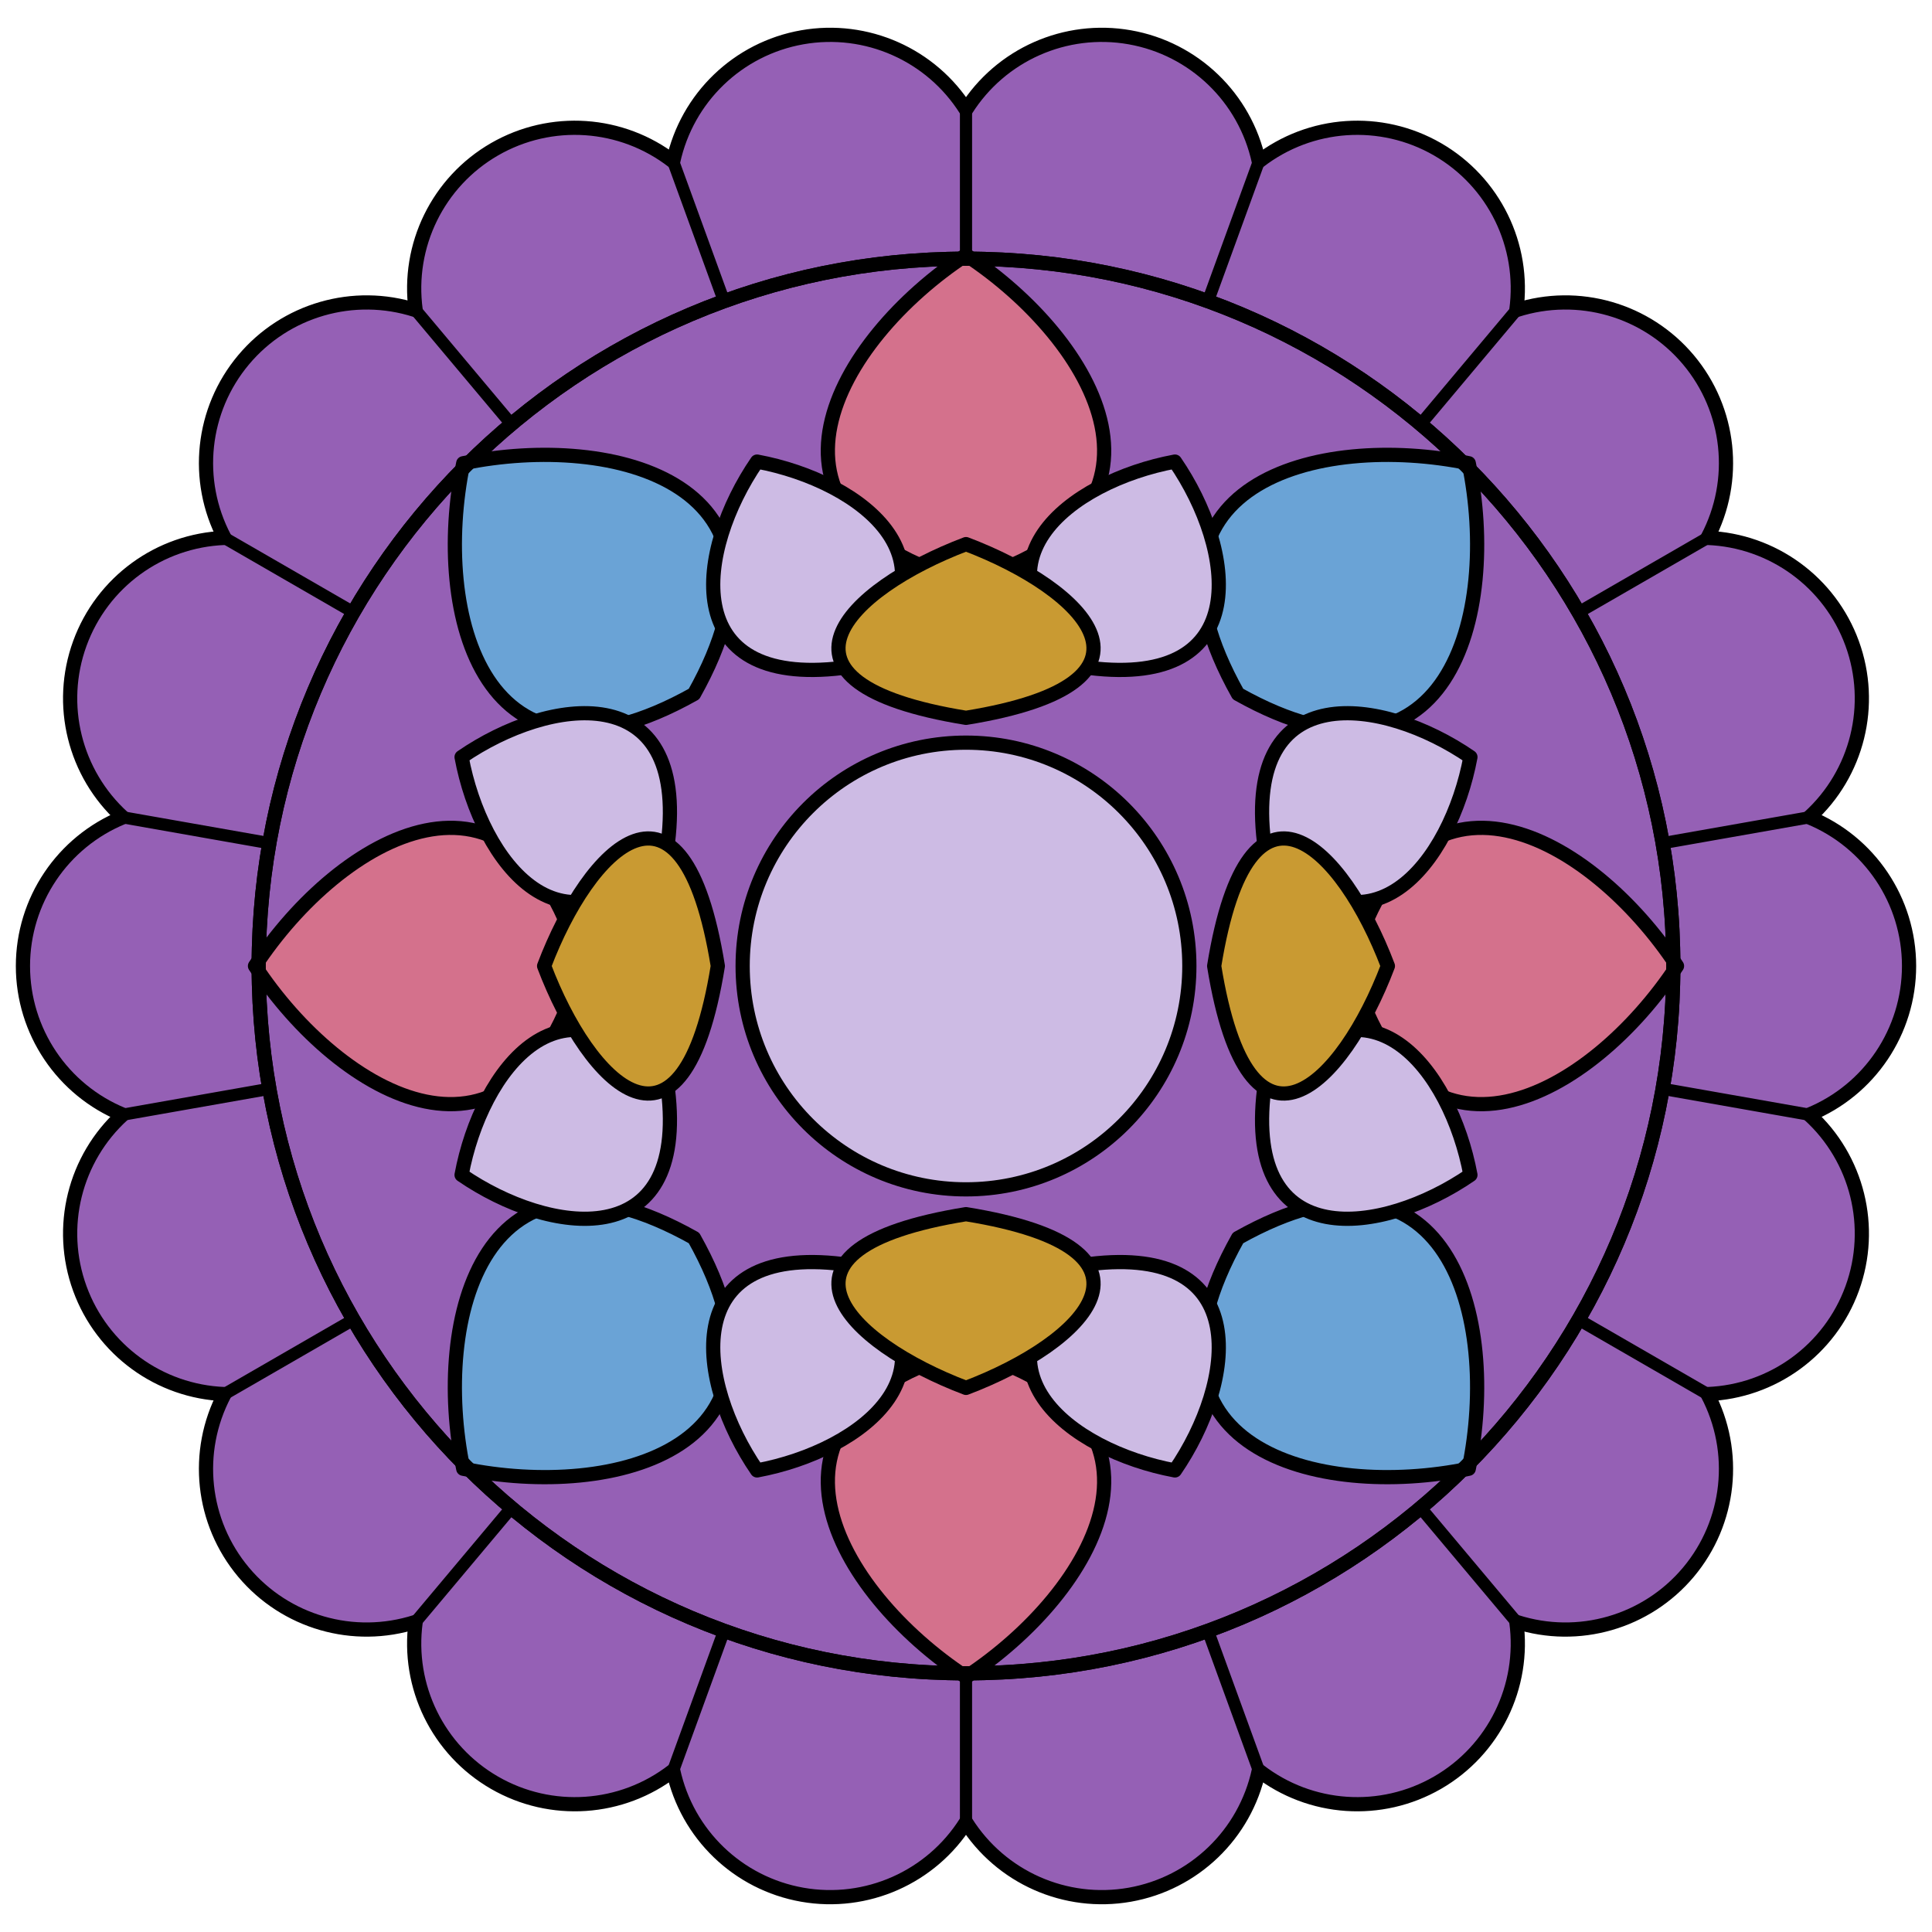
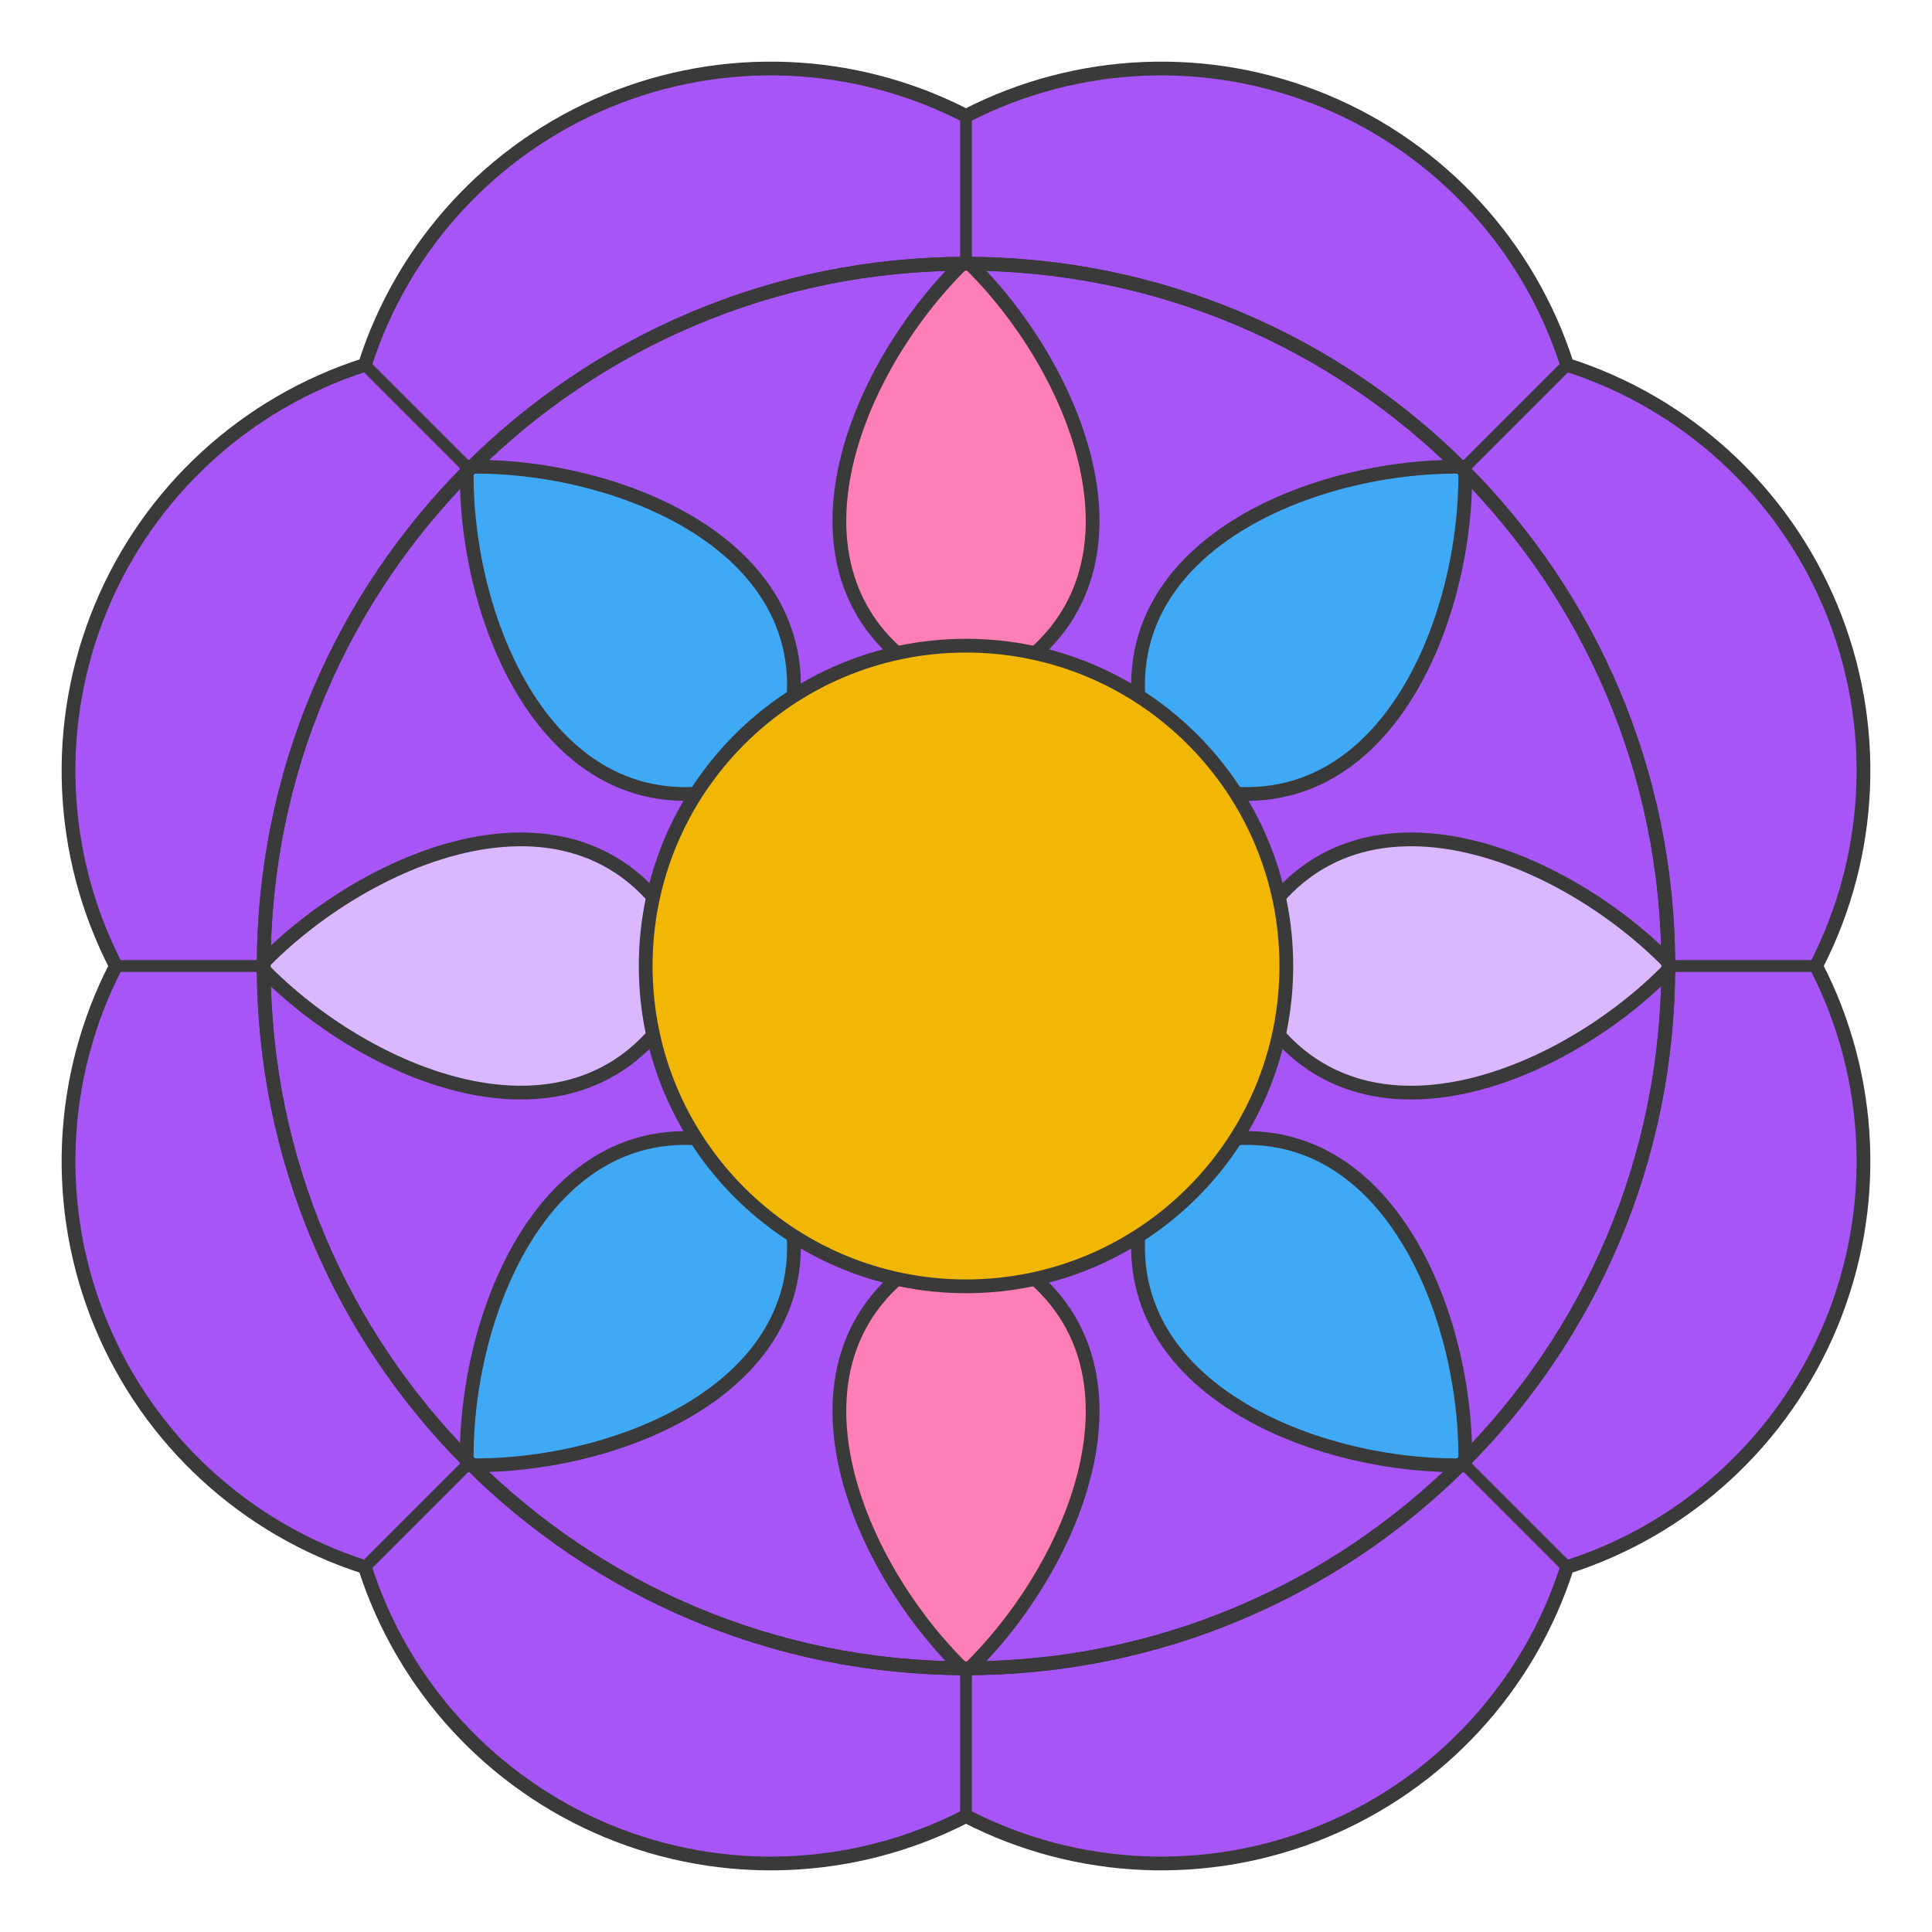
- <svg xmlns="http://www.w3.org/2000/svg" width="168mm" height="168mm" viewBox="-84 -84 168 168">
-   <g transform="scale(1.079)">
-     <path d="M0,-69 A12.943,12.943 0 0 1 23.599,-64.839 A12.943,12.943 0 0 1 44.352,-52.857 A12.943,12.943 0 0 1 59.756,-34.5 A12.943,12.943 0 0 1 67.952,-11.982 A12.943,12.943 0 0 1 67.952,11.982 A12.943,12.943 0 0 1 59.756,34.5 A12.943,12.943 0 0 1 44.352,52.857 A12.943,12.943 0 0 1 23.599,64.839 A12.943,12.943 0 0 1 0,69 A12.943,12.943 0 0 1 -23.599,64.839 A12.943,12.943 0 0 1 -44.352,52.857 A12.943,12.943 0 0 1 -59.756,34.5 A12.943,12.943 0 0 1 -67.952,11.982 A12.943,12.943 0 0 1 -67.952,-11.982 A12.943,12.943 0 0 1 -59.756,-34.5 A12.943,12.943 0 0 1 -44.352,-52.857 A12.943,12.943 0 0 1 -23.599,-64.839 A12.943,12.943 0 0 1 0,-69 Z" fill="#9560B5" stroke="#000000" stroke-width="1.145" stroke-linejoin="round" stroke-linecap="round" />
-     <path d="M0,-57 L0,-69" fill="none" stroke="#000000" stroke-width="0.981" stroke-linejoin="round" stroke-linecap="round" />
-     <path d="M19.495,-53.562 L23.599,-64.839" fill="none" stroke="#000000" stroke-width="0.981" stroke-linejoin="round" stroke-linecap="round" />
-     <path d="M36.639,-43.665 L44.352,-52.857" fill="none" stroke="#000000" stroke-width="0.981" stroke-linejoin="round" stroke-linecap="round" />
-     <path d="M49.363,-28.5 L59.756,-34.5" fill="none" stroke="#000000" stroke-width="0.981" stroke-linejoin="round" stroke-linecap="round" />
-     <path d="M56.134,-9.898 L67.952,-11.982" fill="none" stroke="#000000" stroke-width="0.981" stroke-linejoin="round" stroke-linecap="round" />
-     <path d="M56.134,9.898 L67.952,11.982" fill="none" stroke="#000000" stroke-width="0.981" stroke-linejoin="round" stroke-linecap="round" />
-     <path d="M49.363,28.5 L59.756,34.5" fill="none" stroke="#000000" stroke-width="0.981" stroke-linejoin="round" stroke-linecap="round" />
-     <path d="M36.639,43.665 L44.352,52.857" fill="none" stroke="#000000" stroke-width="0.981" stroke-linejoin="round" stroke-linecap="round" />
-     <path d="M19.495,53.562 L23.599,64.839" fill="none" stroke="#000000" stroke-width="0.981" stroke-linejoin="round" stroke-linecap="round" />
-     <path d="M0,57 L0,69" fill="none" stroke="#000000" stroke-width="0.981" stroke-linejoin="round" stroke-linecap="round" />
-     <path d="M-19.495,53.562 L-23.599,64.839" fill="none" stroke="#000000" stroke-width="0.981" stroke-linejoin="round" stroke-linecap="round" />
-     <path d="M-36.639,43.665 L-44.352,52.857" fill="none" stroke="#000000" stroke-width="0.981" stroke-linejoin="round" stroke-linecap="round" />
-     <path d="M-49.363,28.5 L-59.756,34.5" fill="none" stroke="#000000" stroke-width="0.981" stroke-linejoin="round" stroke-linecap="round" />
-     <path d="M-56.134,9.898 L-67.952,11.982" fill="none" stroke="#000000" stroke-width="0.981" stroke-linejoin="round" stroke-linecap="round" />
-     <path d="M-56.134,-9.898 L-67.952,-11.982" fill="none" stroke="#000000" stroke-width="0.981" stroke-linejoin="round" stroke-linecap="round" />
-     <path d="M-49.363,-28.5 L-59.756,-34.5" fill="none" stroke="#000000" stroke-width="0.981" stroke-linejoin="round" stroke-linecap="round" />
-     <path d="M-36.639,-43.665 L-44.352,-52.857" fill="none" stroke="#000000" stroke-width="0.981" stroke-linejoin="round" stroke-linecap="round" />
-     <path d="M-19.495,-53.562 L-23.599,-64.839" fill="none" stroke="#000000" stroke-width="0.981" stroke-linejoin="round" stroke-linecap="round" />
-     <circle cx="0" cy="0" r="57" fill="#9560B5" stroke="#000000" stroke-width="1.145" stroke-linejoin="round" stroke-linecap="round" />
+ <svg xmlns="http://www.w3.org/2000/svg" width="130mm" height="130mm" viewBox="-65 -65 130 130">
+   <g transform="scale(0.829)">
+     <path d="M0,-69 A34.579,34.579 0 0 1 48.79,-48.79 A34.579,34.579 0 0 1 69,0 A34.579,34.579 0 0 1 48.79,48.79 A34.579,34.579 0 0 1 0,69 A34.579,34.579 0 0 1 -48.79,48.79 A34.579,34.579 0 0 1 -69,0 A34.579,34.579 0 0 1 -48.79,-48.79 A34.579,34.579 0 0 1 0,-69 Z" fill="#A855F7" stroke="#3A3A3A" stroke-width="1.117" stroke-linejoin="round" stroke-linecap="round" />
+     <path d="M0,-57 L0,-69" fill="none" stroke="#3A3A3A" stroke-width="0.958" stroke-linejoin="round" stroke-linecap="round" />
+     <path d="M40.305,-40.305 L48.79,-48.79" fill="none" stroke="#3A3A3A" stroke-width="0.958" stroke-linejoin="round" stroke-linecap="round" />
+     <path d="M57,0 L69,0" fill="none" stroke="#3A3A3A" stroke-width="0.958" stroke-linejoin="round" stroke-linecap="round" />
+     <path d="M40.305,40.305 L48.79,48.79" fill="none" stroke="#3A3A3A" stroke-width="0.958" stroke-linejoin="round" stroke-linecap="round" />
+     <path d="M0,57 L0,69" fill="none" stroke="#3A3A3A" stroke-width="0.958" stroke-linejoin="round" stroke-linecap="round" />
+     <path d="M-40.305,40.305 L-48.79,48.79" fill="none" stroke="#3A3A3A" stroke-width="0.958" stroke-linejoin="round" stroke-linecap="round" />
+     <path d="M-57,0 L-69,0" fill="none" stroke="#3A3A3A" stroke-width="0.958" stroke-linejoin="round" stroke-linecap="round" />
+     <path d="M-40.305,-40.305 L-48.79,-48.79" fill="none" stroke="#3A3A3A" stroke-width="0.958" stroke-linejoin="round" stroke-linecap="round" />
+     <circle cx="0" cy="0" r="57" fill="#A855F7" stroke="#3A3A3A" stroke-width="1.117" stroke-linejoin="round" stroke-linecap="round" />
    <g class="petalo">
-       <path d="M0,-31 C18.72,-36.26 10.4,-50.462 0,-57.3 C-10.4,-50.462 -18.72,-36.26 0,-31 Z" fill="#D4718C" stroke="#000000" stroke-width="1.145" stroke-linejoin="round" stroke-linecap="round" />
+       <path d="M0,-22 C17.28,-29.06 9.6,-48.122 0,-57.3 C-9.6,-48.122 -17.28,-29.06 0,-22 Z" fill="#FF7EB6" stroke="#3A3A3A" stroke-width="1.117" stroke-linejoin="round" stroke-linecap="round" />
    </g>
    <g class="petalo">
-       <path d="M21.92,-21.92 C38.877,-12.403 43.036,-28.328 40.517,-40.517 C28.328,-43.036 12.403,-38.877 21.92,-21.92 Z" fill="#6AA3D6" stroke="#000000" stroke-width="1.145" stroke-linejoin="round" stroke-linecap="round" />
+       <path d="M15.556,-15.556 C32.767,-8.33 40.816,-27.239 40.517,-40.517 C27.239,-40.816 8.33,-32.767 15.556,-15.556 Z" fill="#3FA9F5" stroke="#3A3A3A" stroke-width="1.117" stroke-linejoin="round" stroke-linecap="round" />
    </g>
    <g class="petalo">
-       <path d="M31,0 C36.26,18.72 50.462,10.4 57.3,0 C50.462,-10.4 36.26,-18.72 31,0 Z" fill="#D4718C" stroke="#000000" stroke-width="1.145" stroke-linejoin="round" stroke-linecap="round" />
+       <path d="M22,0 C29.06,17.28 48.122,9.6 57.3,0 C48.122,-9.6 29.06,-17.28 22,0 Z" fill="#D9B8FF" stroke="#3A3A3A" stroke-width="1.117" stroke-linejoin="round" stroke-linecap="round" />
    </g>
    <g class="petalo">
-       <path d="M21.92,21.92 C12.403,38.877 28.328,43.036 40.517,40.517 C43.036,28.328 38.877,12.403 21.92,21.92 Z" fill="#6AA3D6" stroke="#000000" stroke-width="1.145" stroke-linejoin="round" stroke-linecap="round" />
+       <path d="M15.556,15.556 C8.33,32.767 27.239,40.816 40.517,40.517 C40.816,27.239 32.767,8.33 15.556,15.556 Z" fill="#3FA9F5" stroke="#3A3A3A" stroke-width="1.117" stroke-linejoin="round" stroke-linecap="round" />
    </g>
    <g class="petalo">
-       <path d="M0,31 C-18.72,36.26 -10.4,50.462 0,57.3 C10.4,50.462 18.72,36.26 0,31 Z" fill="#D4718C" stroke="#000000" stroke-width="1.145" stroke-linejoin="round" stroke-linecap="round" />
+       <path d="M0,22 C-17.28,29.06 -9.6,48.122 0,57.3 C9.6,48.122 17.28,29.06 0,22 Z" fill="#FF7EB6" stroke="#3A3A3A" stroke-width="1.117" stroke-linejoin="round" stroke-linecap="round" />
    </g>
    <g class="petalo">
-       <path d="M-21.92,21.92 C-38.877,12.403 -43.036,28.328 -40.517,40.517 C-28.328,43.036 -12.403,38.877 -21.92,21.92 Z" fill="#6AA3D6" stroke="#000000" stroke-width="1.145" stroke-linejoin="round" stroke-linecap="round" />
+       <path d="M-15.556,15.556 C-32.767,8.33 -40.816,27.239 -40.517,40.517 C-27.239,40.816 -8.33,32.767 -15.556,15.556 Z" fill="#3FA9F5" stroke="#3A3A3A" stroke-width="1.117" stroke-linejoin="round" stroke-linecap="round" />
    </g>
    <g class="petalo">
-       <path d="M-31,0 C-36.26,-18.72 -50.462,-10.4 -57.3,0 C-50.462,10.4 -36.26,18.72 -31,0 Z" fill="#D4718C" stroke="#000000" stroke-width="1.145" stroke-linejoin="round" stroke-linecap="round" />
+       <path d="M-22,0 C-29.06,-17.28 -48.122,-9.6 -57.3,0 C-48.122,9.6 -29.06,17.28 -22,0 Z" fill="#D9B8FF" stroke="#3A3A3A" stroke-width="1.117" stroke-linejoin="round" stroke-linecap="round" />
    </g>
    <g class="petalo">
-       <path d="M-21.92,-21.92 C-12.403,-38.877 -28.328,-43.036 -40.517,-40.517 C-43.036,-28.328 -38.877,-12.403 -21.92,-21.92 Z" fill="#6AA3D6" stroke="#000000" stroke-width="1.145" stroke-linejoin="round" stroke-linecap="round" />
+       <path d="M-15.556,-15.556 C-8.33,-32.767 -27.239,-40.816 -40.517,-40.517 C-40.816,-27.239 -32.767,-8.33 -15.556,-15.556 Z" fill="#3FA9F5" stroke="#3A3A3A" stroke-width="1.117" stroke-linejoin="round" stroke-linecap="round" />
    </g>
-     <g class="petalo">
-       <path d="M9.95,-24.021 C23.301,-22.387 21.699,-33.572 16.838,-40.651 C8.395,-39.082 -0.646,-32.306 9.95,-24.021 Z" fill="#CDBBE4" stroke="#000000" stroke-width="1.145" stroke-linejoin="round" stroke-linecap="round" />
-     </g>
-     <g class="petalo">
-       <path d="M24.021,-9.95 C32.306,0.646 39.082,-8.395 40.651,-16.838 C33.572,-21.699 22.387,-23.301 24.021,-9.95 Z" fill="#CDBBE4" stroke="#000000" stroke-width="1.145" stroke-linejoin="round" stroke-linecap="round" />
-     </g>
-     <g class="petalo">
-       <path d="M24.021,9.95 C22.387,23.301 33.572,21.699 40.651,16.838 C39.082,8.395 32.306,-0.646 24.021,9.95 Z" fill="#CDBBE4" stroke="#000000" stroke-width="1.145" stroke-linejoin="round" stroke-linecap="round" />
-     </g>
-     <g class="petalo">
-       <path d="M9.95,24.021 C-0.646,32.306 8.395,39.082 16.838,40.651 C21.699,33.572 23.301,22.387 9.95,24.021 Z" fill="#CDBBE4" stroke="#000000" stroke-width="1.145" stroke-linejoin="round" stroke-linecap="round" />
-     </g>
-     <g class="petalo">
-       <path d="M-9.95,24.021 C-23.301,22.387 -21.699,33.572 -16.838,40.651 C-8.395,39.082 0.646,32.306 -9.95,24.021 Z" fill="#CDBBE4" stroke="#000000" stroke-width="1.145" stroke-linejoin="round" stroke-linecap="round" />
-     </g>
-     <g class="petalo">
-       <path d="M-24.021,9.95 C-32.306,-0.646 -39.082,8.395 -40.651,16.838 C-33.572,21.699 -22.387,23.301 -24.021,9.95 Z" fill="#CDBBE4" stroke="#000000" stroke-width="1.145" stroke-linejoin="round" stroke-linecap="round" />
-     </g>
-     <g class="petalo">
-       <path d="M-24.021,-9.95 C-22.387,-23.301 -33.572,-21.699 -40.651,-16.838 C-39.082,-8.395 -32.306,0.646 -24.021,-9.95 Z" fill="#CDBBE4" stroke="#000000" stroke-width="1.145" stroke-linejoin="round" stroke-linecap="round" />
-     </g>
-     <g class="petalo">
-       <path d="M-9.95,-24.021 C0.646,-32.306 -8.395,-39.082 -16.838,-40.651 C-21.699,-33.572 -23.301,-22.387 -9.95,-24.021 Z" fill="#CDBBE4" stroke="#000000" stroke-width="1.145" stroke-linejoin="round" stroke-linecap="round" />
-     </g>
-     <g class="petalo">
-       <path d="M0,-20 C17.28,-22.8 9.6,-30.36 0,-34 C-9.6,-30.36 -17.28,-22.8 0,-20 Z" fill="#C99A32" stroke="#000000" stroke-width="1.145" stroke-linejoin="round" stroke-linecap="round" />
-     </g>
-     <g class="petalo">
-       <path d="M20,0 C22.8,17.28 30.36,9.6 34,0 C30.36,-9.6 22.8,-17.28 20,0 Z" fill="#C99A32" stroke="#000000" stroke-width="1.145" stroke-linejoin="round" stroke-linecap="round" />
-     </g>
-     <g class="petalo">
-       <path d="M0,20 C-17.28,22.8 -9.6,30.36 0,34 C9.6,30.36 17.28,22.8 0,20 Z" fill="#C99A32" stroke="#000000" stroke-width="1.145" stroke-linejoin="round" stroke-linecap="round" />
-     </g>
-     <g class="petalo">
-       <path d="M-20,0 C-22.8,-17.28 -30.36,-9.6 -34,0 C-30.36,9.6 -22.8,17.28 -20,0 Z" fill="#C99A32" stroke="#000000" stroke-width="1.145" stroke-linejoin="round" stroke-linecap="round" />
-     </g>
-     <circle cx="0" cy="0" r="57" fill="none" stroke="#000000" stroke-width="1.145" stroke-linejoin="round" stroke-linecap="round" />
-     <circle cx="0" cy="0" r="18" fill="#CDBBE4" stroke="#000000" stroke-width="1.145" stroke-linejoin="round" stroke-linecap="round" />
+     <circle cx="0" cy="0" r="57" fill="none" stroke="#3A3A3A" stroke-width="1.117" stroke-linejoin="round" stroke-linecap="round" />
+     <circle cx="0" cy="0" r="26" fill="#F2B705" stroke="#3A3A3A" stroke-width="1.117" stroke-linejoin="round" stroke-linecap="round" />
  </g>
</svg>
